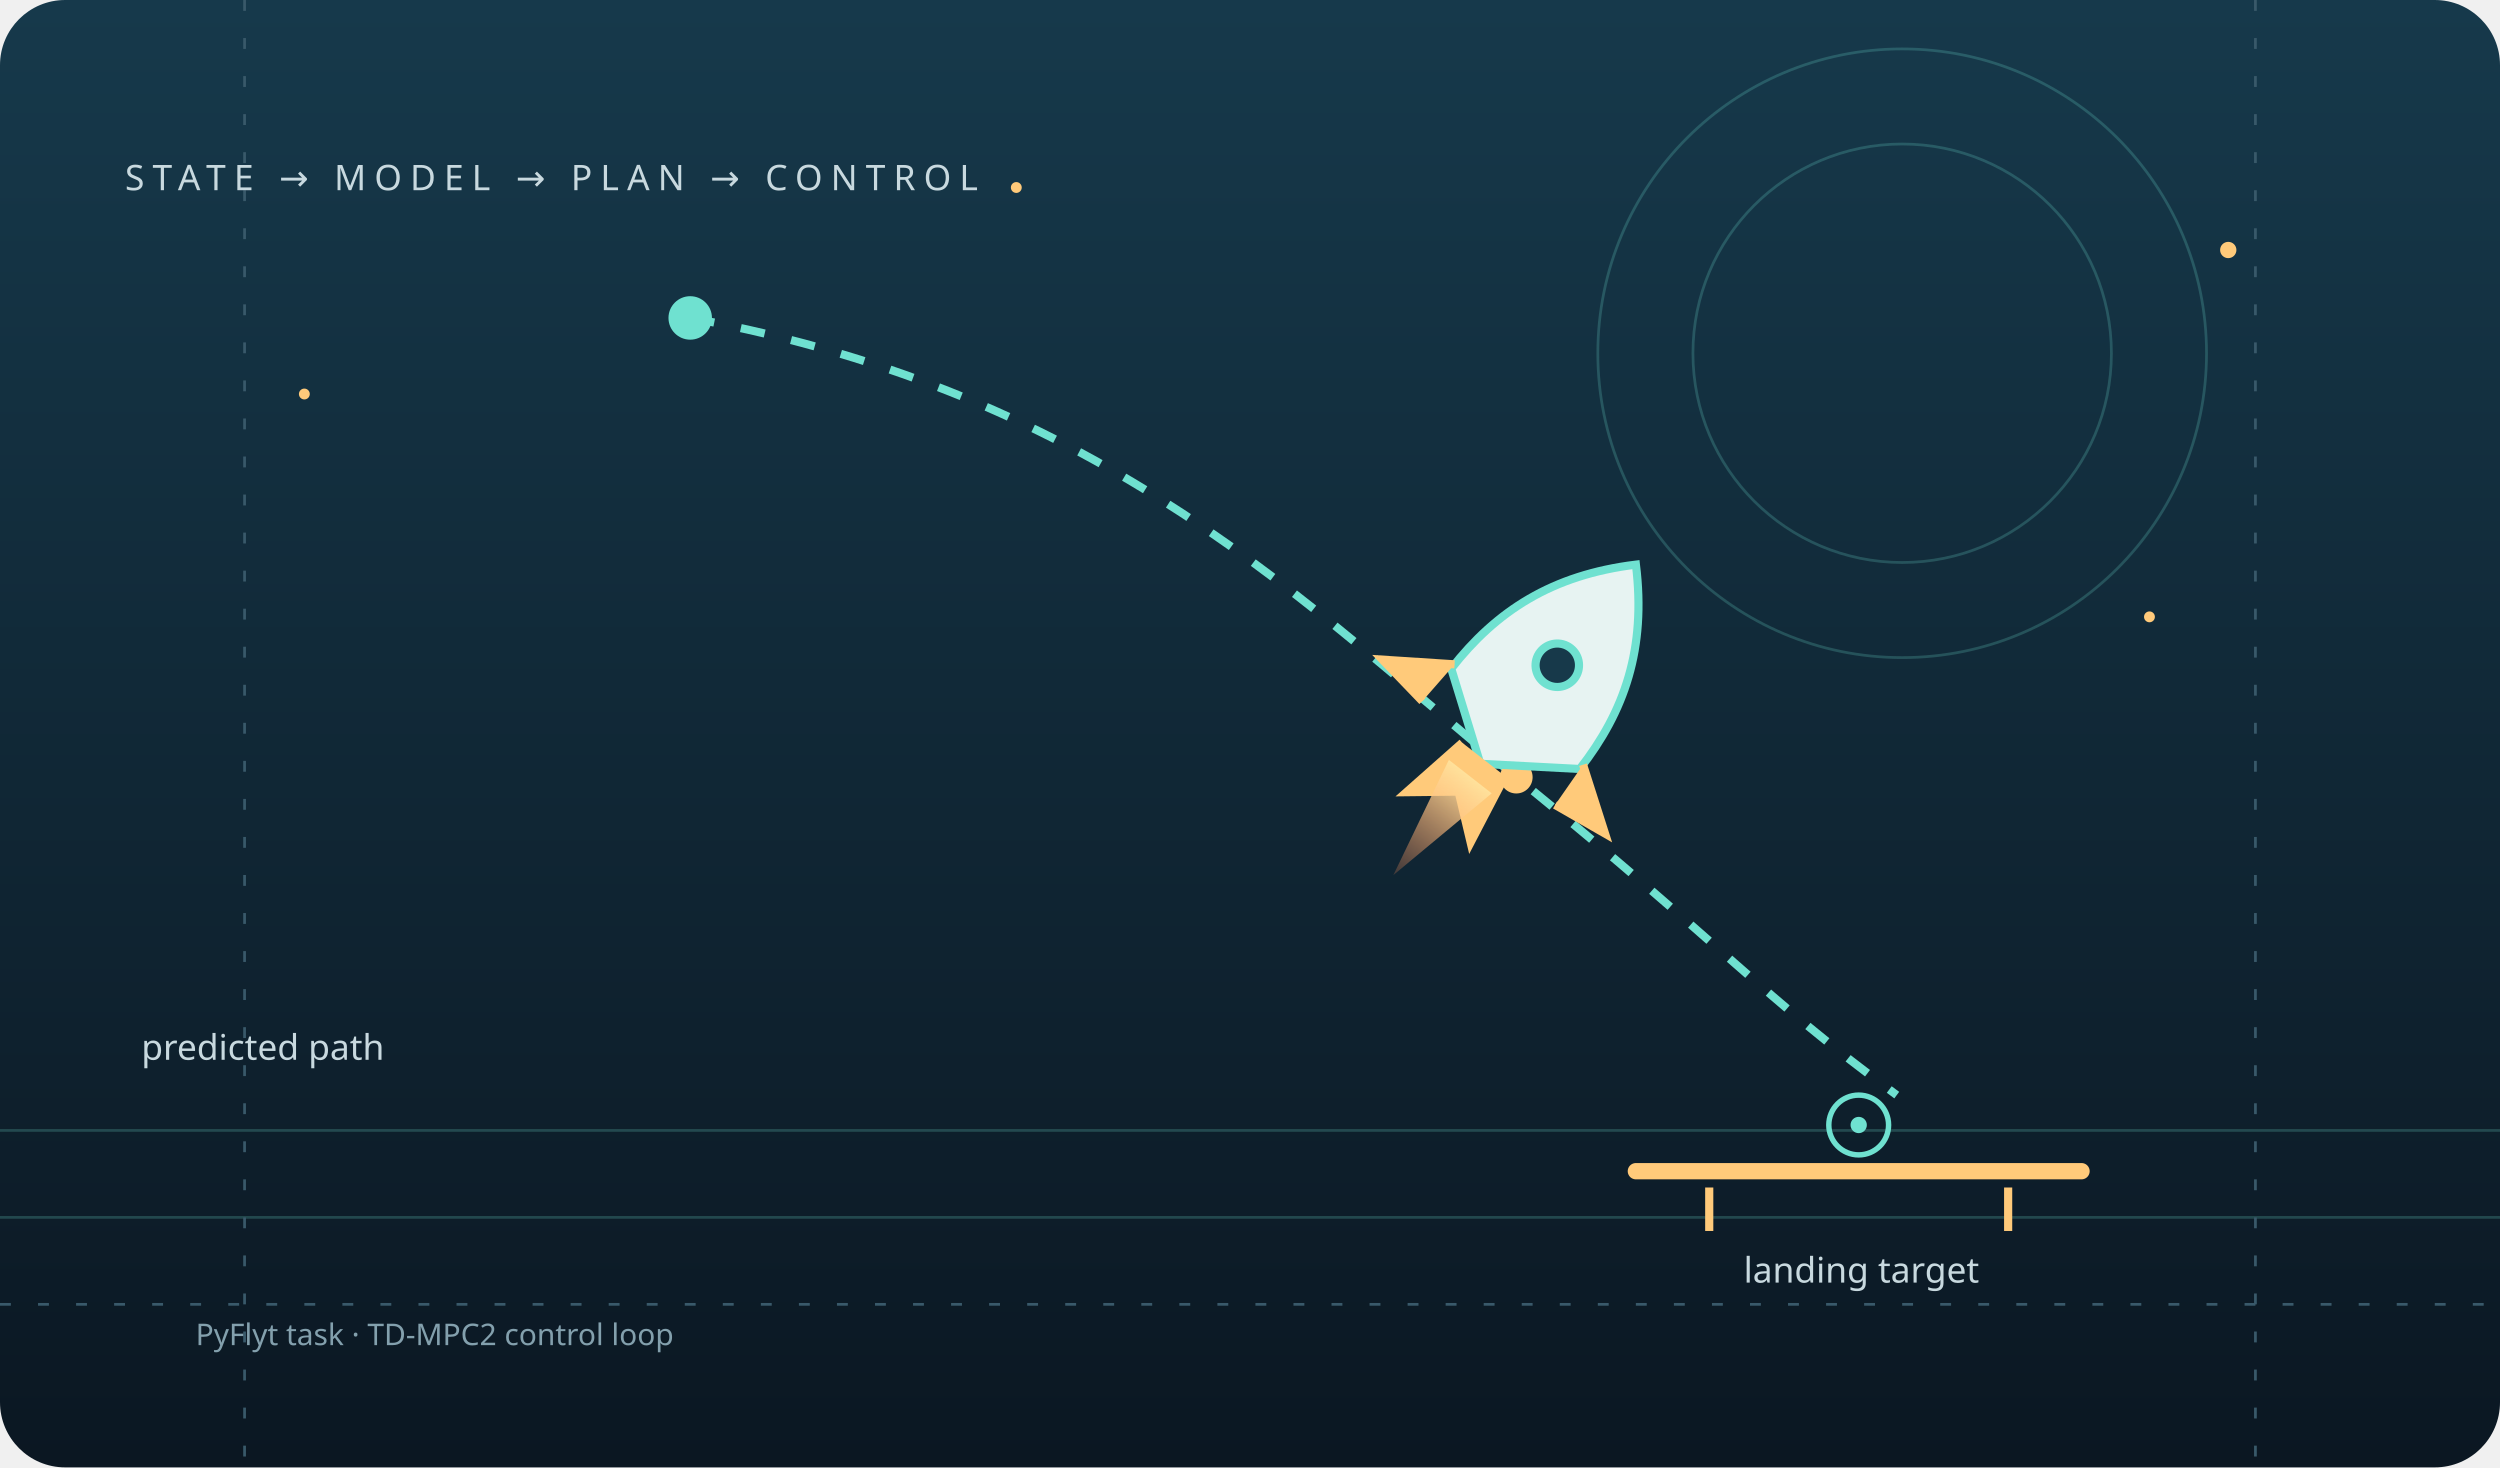
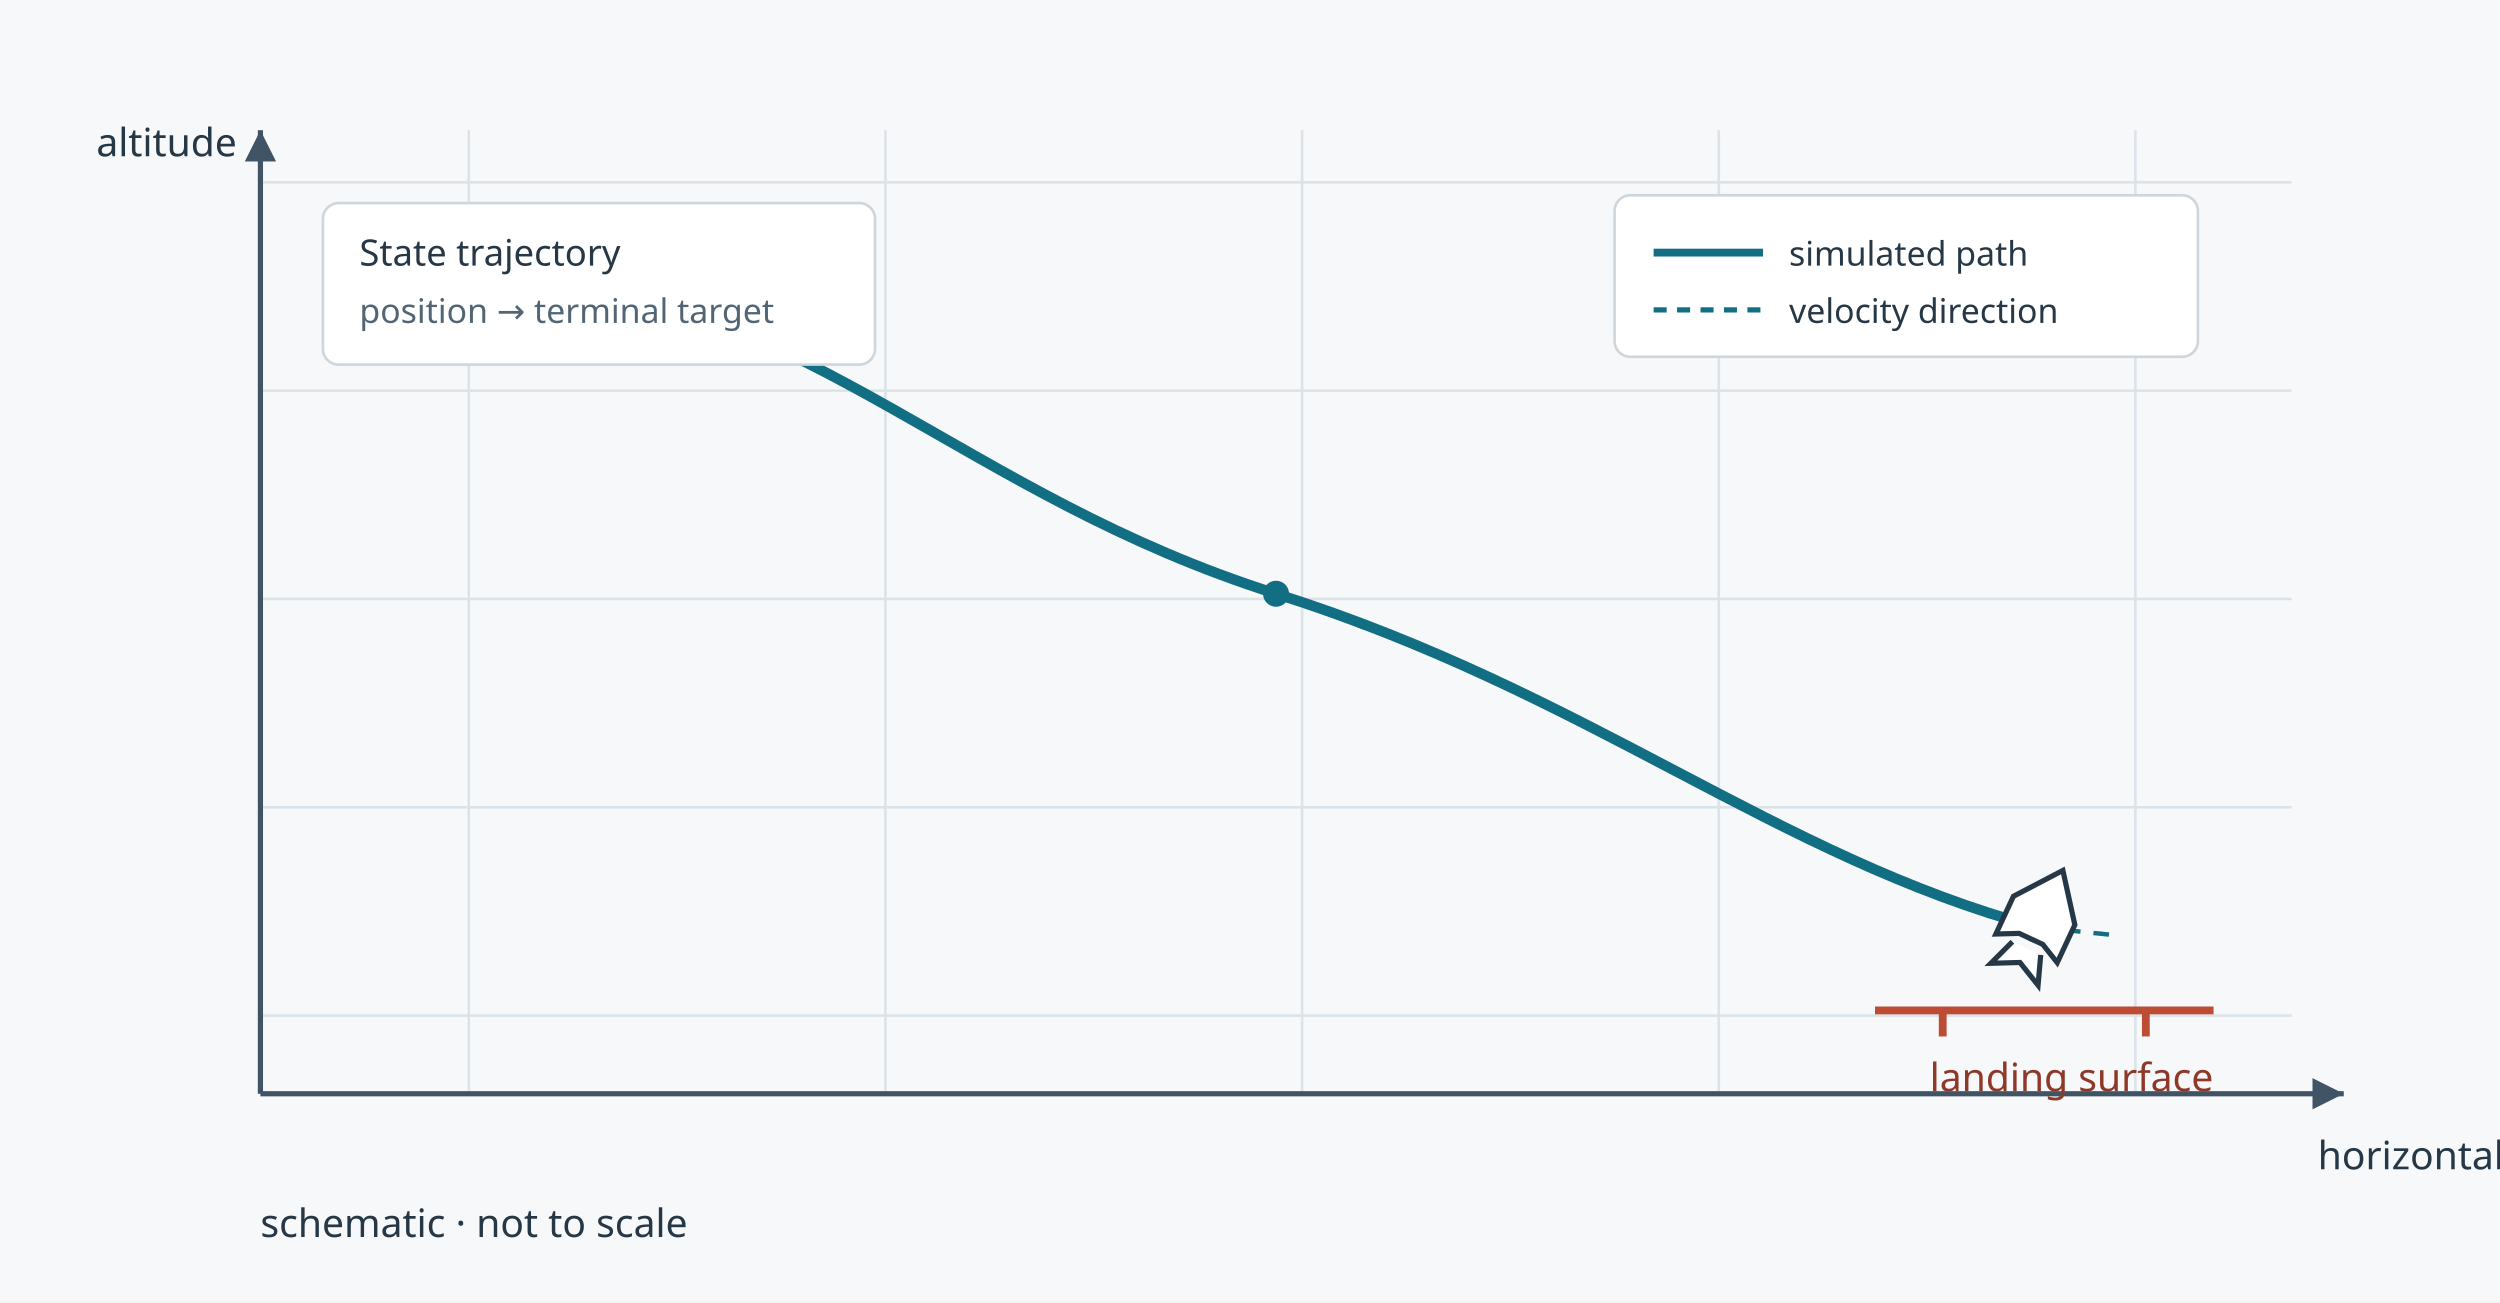
- <svg xmlns="http://www.w3.org/2000/svg" viewBox="0 0 920 540" role="img" aria-labelledby="title desc">
-   <defs>
-     <linearGradient id="sky" x2="0" y2="1">
-       <stop stop-color="#16394b" />
-       <stop offset="1" stop-color="#0b1722" />
-     </linearGradient>
-     <linearGradient id="flame" x2="0" y2="1">
-       <stop stop-color="#ffe19b" />
-       <stop offset="1" stop-color="#ff8e57" stop-opacity=".2" />
-     </linearGradient>
-   </defs>
-   <rect width="920" height="540" rx="24" fill="url(#sky)" />
-   <g fill="none" stroke="#6fe1d0" opacity=".22">
-     <circle cx="700" cy="130" r="77" />
-     <circle cx="700" cy="130" r="112" />
-     <path d="M0 416h920M0 448h920" />
+ <svg xmlns="http://www.w3.org/2000/svg" viewBox="0 0 960 500" role="img" aria-labelledby="t d">
+   <rect width="960" height="500" fill="#f6f8fa" />
+   <g stroke="#dce3e8" stroke-width="1">
+     <path d="M100 70H880M100 150H880M100 230H880M100 310H880M100 390H880" />
+     <path d="M180 50V420M340 50V420M500 50V420M660 50V420M820 50V420" />
  </g>
-   <g stroke="#39596a" stroke-dasharray="4 10">
-     <path d="M0 480h920M90 0v540M830 0v540" />
+   <g stroke="#415466" stroke-width="2" fill="none">
+     <path d="M100 420H900" />
+     <path d="M100 420V50" />
  </g>
-   <path d="M254 117C407 145 482 224 558 286s91 81 140 117" fill="none" stroke="#6fe1d0" stroke-width="3" stroke-dasharray="9 10" />
-   <circle cx="254" cy="117" r="8" fill="#6fe1d0" />
-   <circle cx="558" cy="286" r="6" fill="#ffca7a" />
-   <g transform="translate(562 259) rotate(38)">
-     <path d="M0-65c22 22 30 45 30 72L0 28-30 7c0-27 8-50 30-72Z" fill="#e7f3f2" stroke="#6fe1d0" stroke-width="3" />
-     <circle cy="-18" r="8" fill="#17394a" stroke="#6fe1d0" stroke-width="3" />
-     <path d="m-30 5-22 15 21 3m61-18 22 15-21 3M-10 26l-5 27 15-12 15 12-5-27" fill="#ffca7a" stroke="#ffca7a" stroke-width="3" />
-     <path d="M-10 34 0 80 10 34Z" fill="url(#flame)" />
+   <path d="M900 420l-12-6v12zM100 50l-6 12h12z" fill="#415466" />
+   <g fill="#263746" font-family="system-ui,sans-serif" font-size="15">
+     <text x="890" y="449">horizontal position</text>
+     <text x="37" y="60">altitude</text>
+     <text x="100" y="475">schematic · not to scale</text>
  </g>
-   <g transform="translate(684 414)">
-     <path d="M-82 17h164" stroke="#ffca7a" stroke-width="6" stroke-linecap="round" />
-     <path d="M-55 23v16m110-16v16" stroke="#ffca7a" stroke-width="3" />
-     <circle r="11" fill="none" stroke="#6fe1d0" stroke-width="2" />
-     <circle r="3" fill="#6fe1d0" />
+   <path d="M195 103 C315 118 370 190 490 228 S682 329 782 356" fill="none" stroke="#126e82" stroke-width="4" />
+   <g fill="#126e82">
+     <circle cx="195" cy="103" r="6" />
+     <circle cx="490" cy="228" r="5" />
+     <circle cx="782" cy="356" r="6" />
  </g>
-   <g font-family="system-ui,sans-serif" fill="#c8d9df">
-     <text x="46" y="70" font-size="13" letter-spacing="3">STATE → MODEL → PLAN → CONTROL</text>
-     <text x="52" y="390" font-size="13">predicted path</text>
-     <text x="685" y="472" font-size="13" text-anchor="middle">landing target</text>
-     <text x="72" y="495" font-size="11" fill="#83a0ad">PyFlyt task · TD-MPC2 control loop</text>
+   <g stroke="#126e82" stroke-width="1.7" stroke-dasharray="6 5">
+     <path d="M195 103l34 4" />
+     <path d="M490 228l34 13" />
+     <path d="M782 356l29 3" />
  </g>
-   <g fill="#ffca7a">
-     <circle cx="112" cy="145" r="2" />
-     <circle cx="820" cy="92" r="3" />
-     <circle cx="791" cy="227" r="2" />
-     <circle cx="374" cy="69" r="2" />
+   <g transform="translate(782 356) rotate(25)" stroke="#263746" stroke-width="2" fill="#fff">
+     <path d="M-13 9V-7l13-17 13 17V9l-8-4H-5z" />
+     <path d="M-6 9l-4 11 10-5 10 5-4-11" />
+   </g>
+   <g stroke="#bd4c35" stroke-width="3" fill="none">
+     <path d="M720 388H850" />
+     <path d="M746 388v10M824 388v10" />
+   </g>
+   <text x="741" y="419" fill="#8e3828" font-family="system-ui,sans-serif" font-size="15">landing surface</text>
+   <g transform="translate(124 78)" font-family="system-ui,sans-serif">
+     <rect width="212" height="62" rx="6" fill="#fff" stroke="#ccd6dc" />
+     <text x="14" y="24" fill="#263746" font-size="14">State trajectory</text>
+     <text x="14" y="46" fill="#526575" font-size="13">position → terminal target</text>
+   </g>
+   <g transform="translate(620 75)" font-family="system-ui,sans-serif">
+     <rect width="224" height="62" rx="6" fill="#fff" stroke="#ccd6dc" />
+     <path d="M15 22h42" stroke="#126e82" stroke-width="3" />
+     <text x="67" y="27" fill="#263746" font-size="13">simulated path</text>
+     <path d="M15 44h42" stroke="#126e82" stroke-width="2" stroke-dasharray="5 4" />
+     <text x="67" y="49" fill="#263746" font-size="13">velocity direction</text>
  </g>
</svg>
